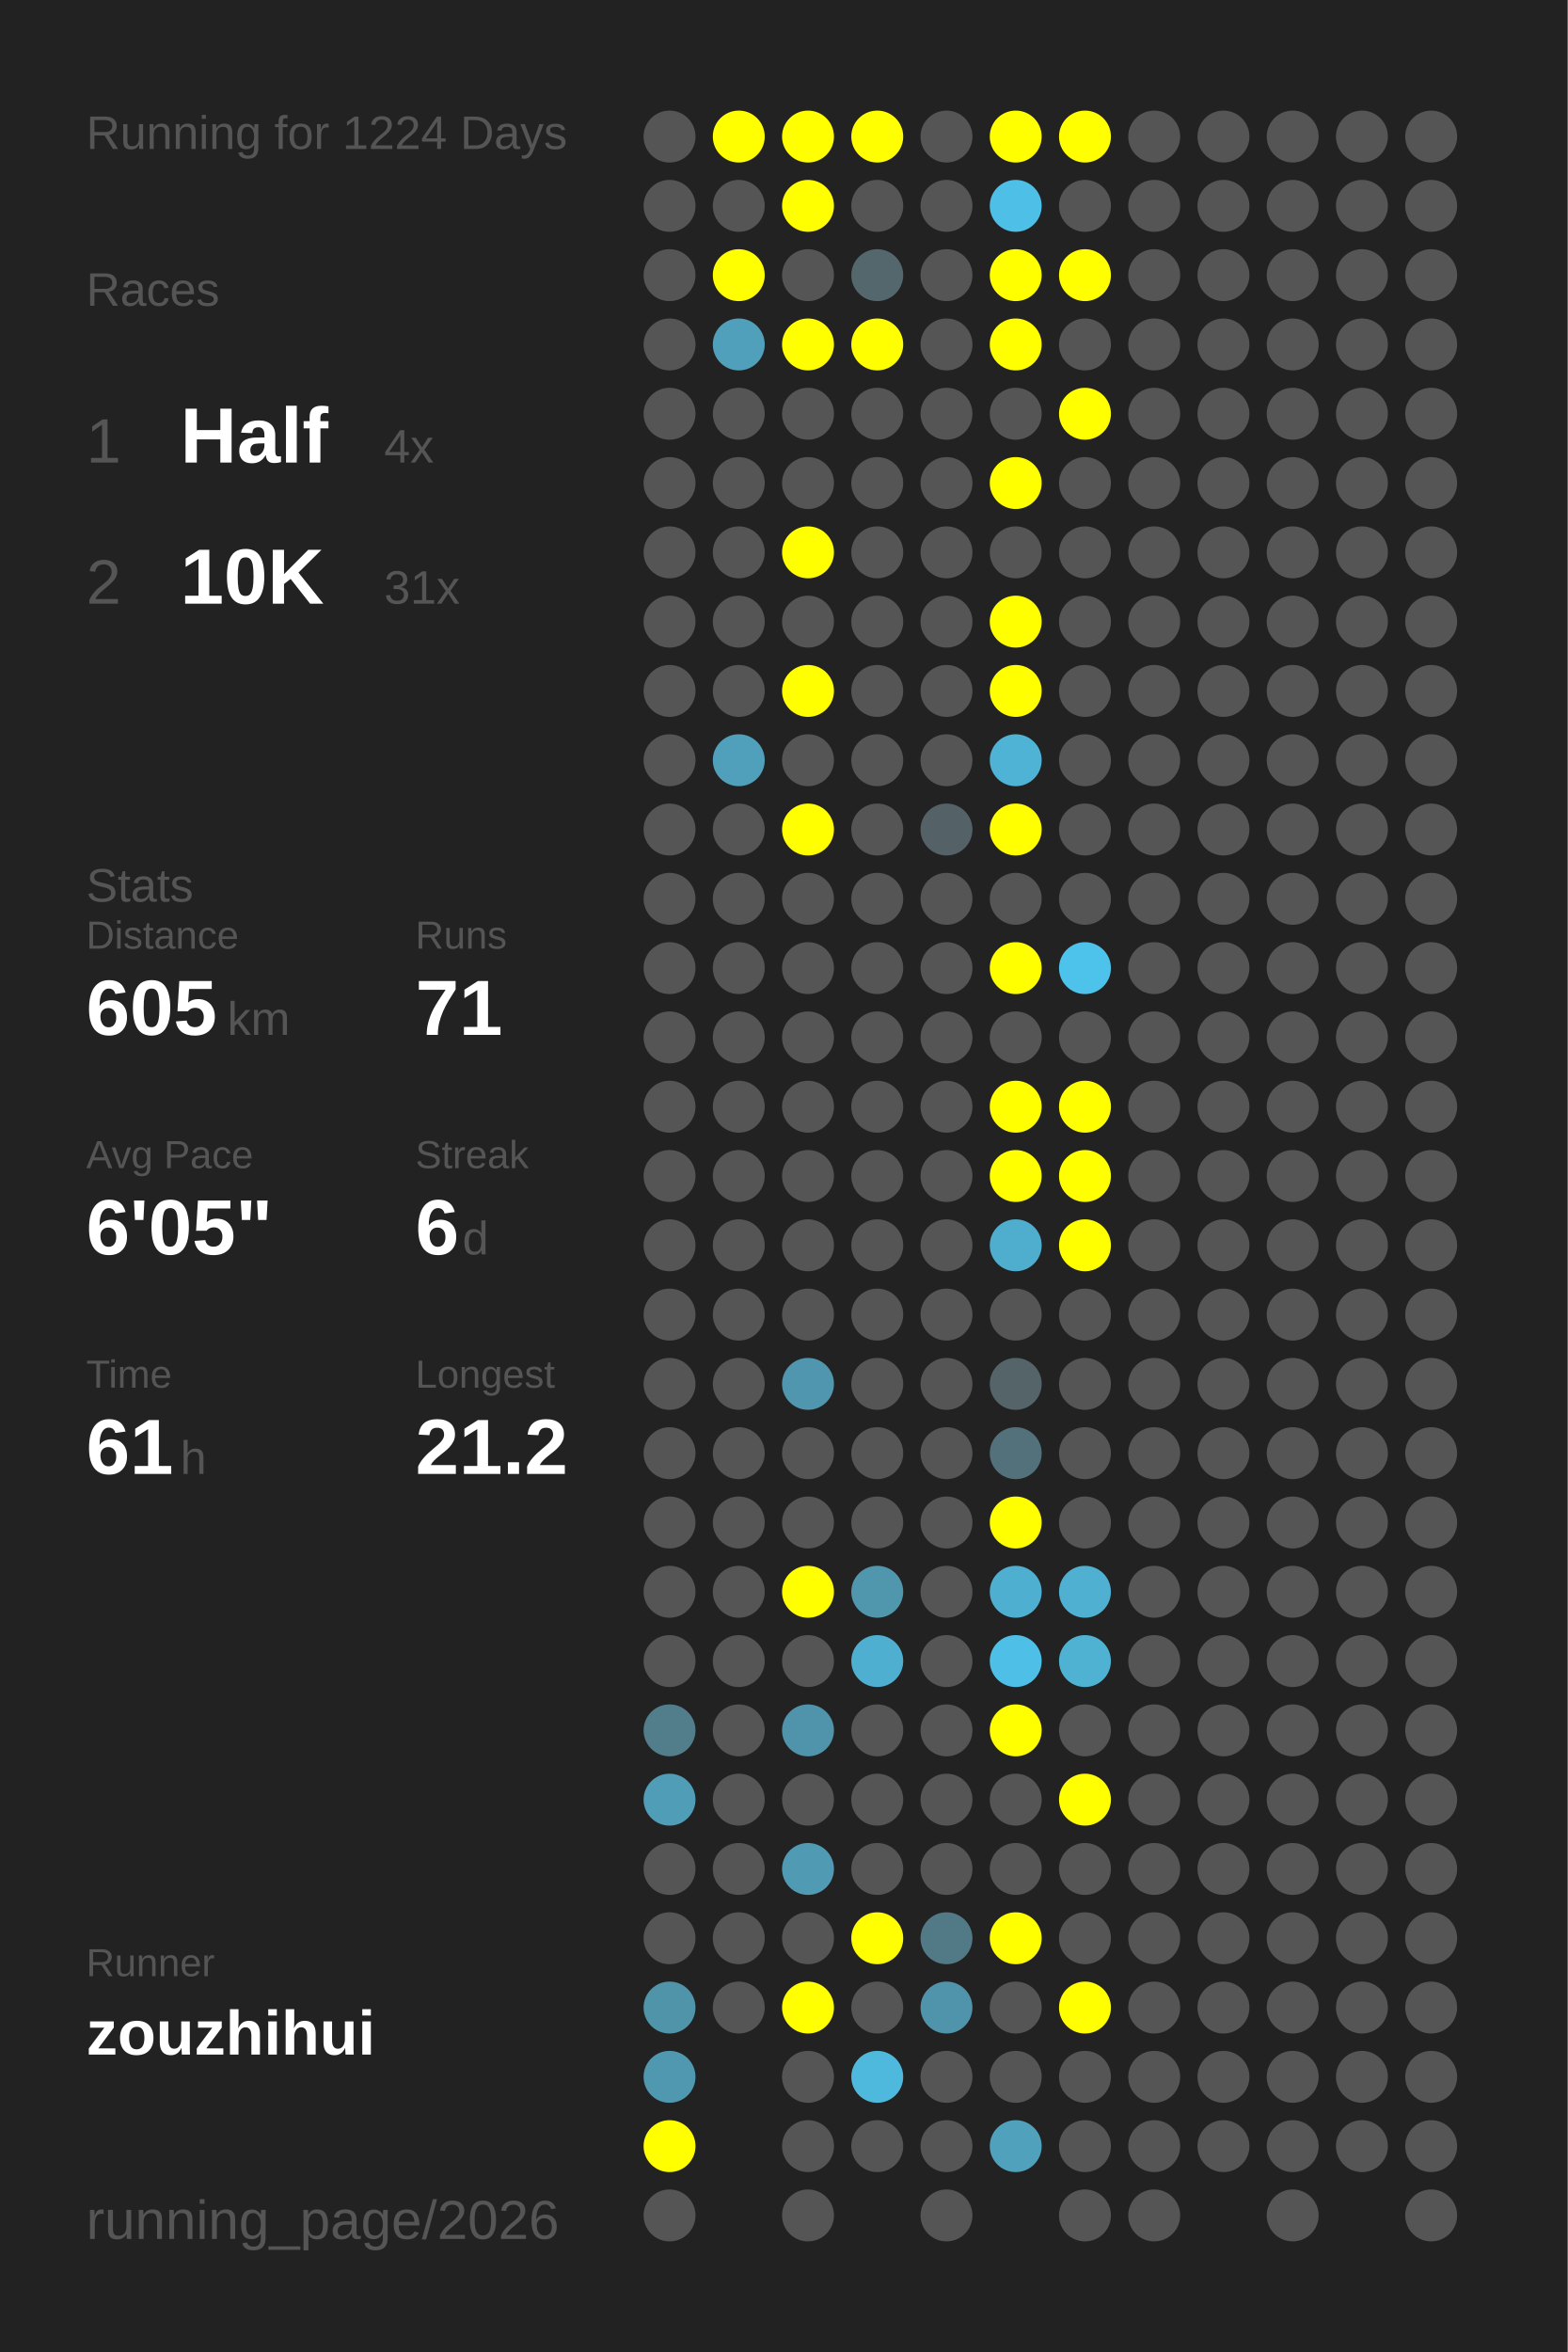
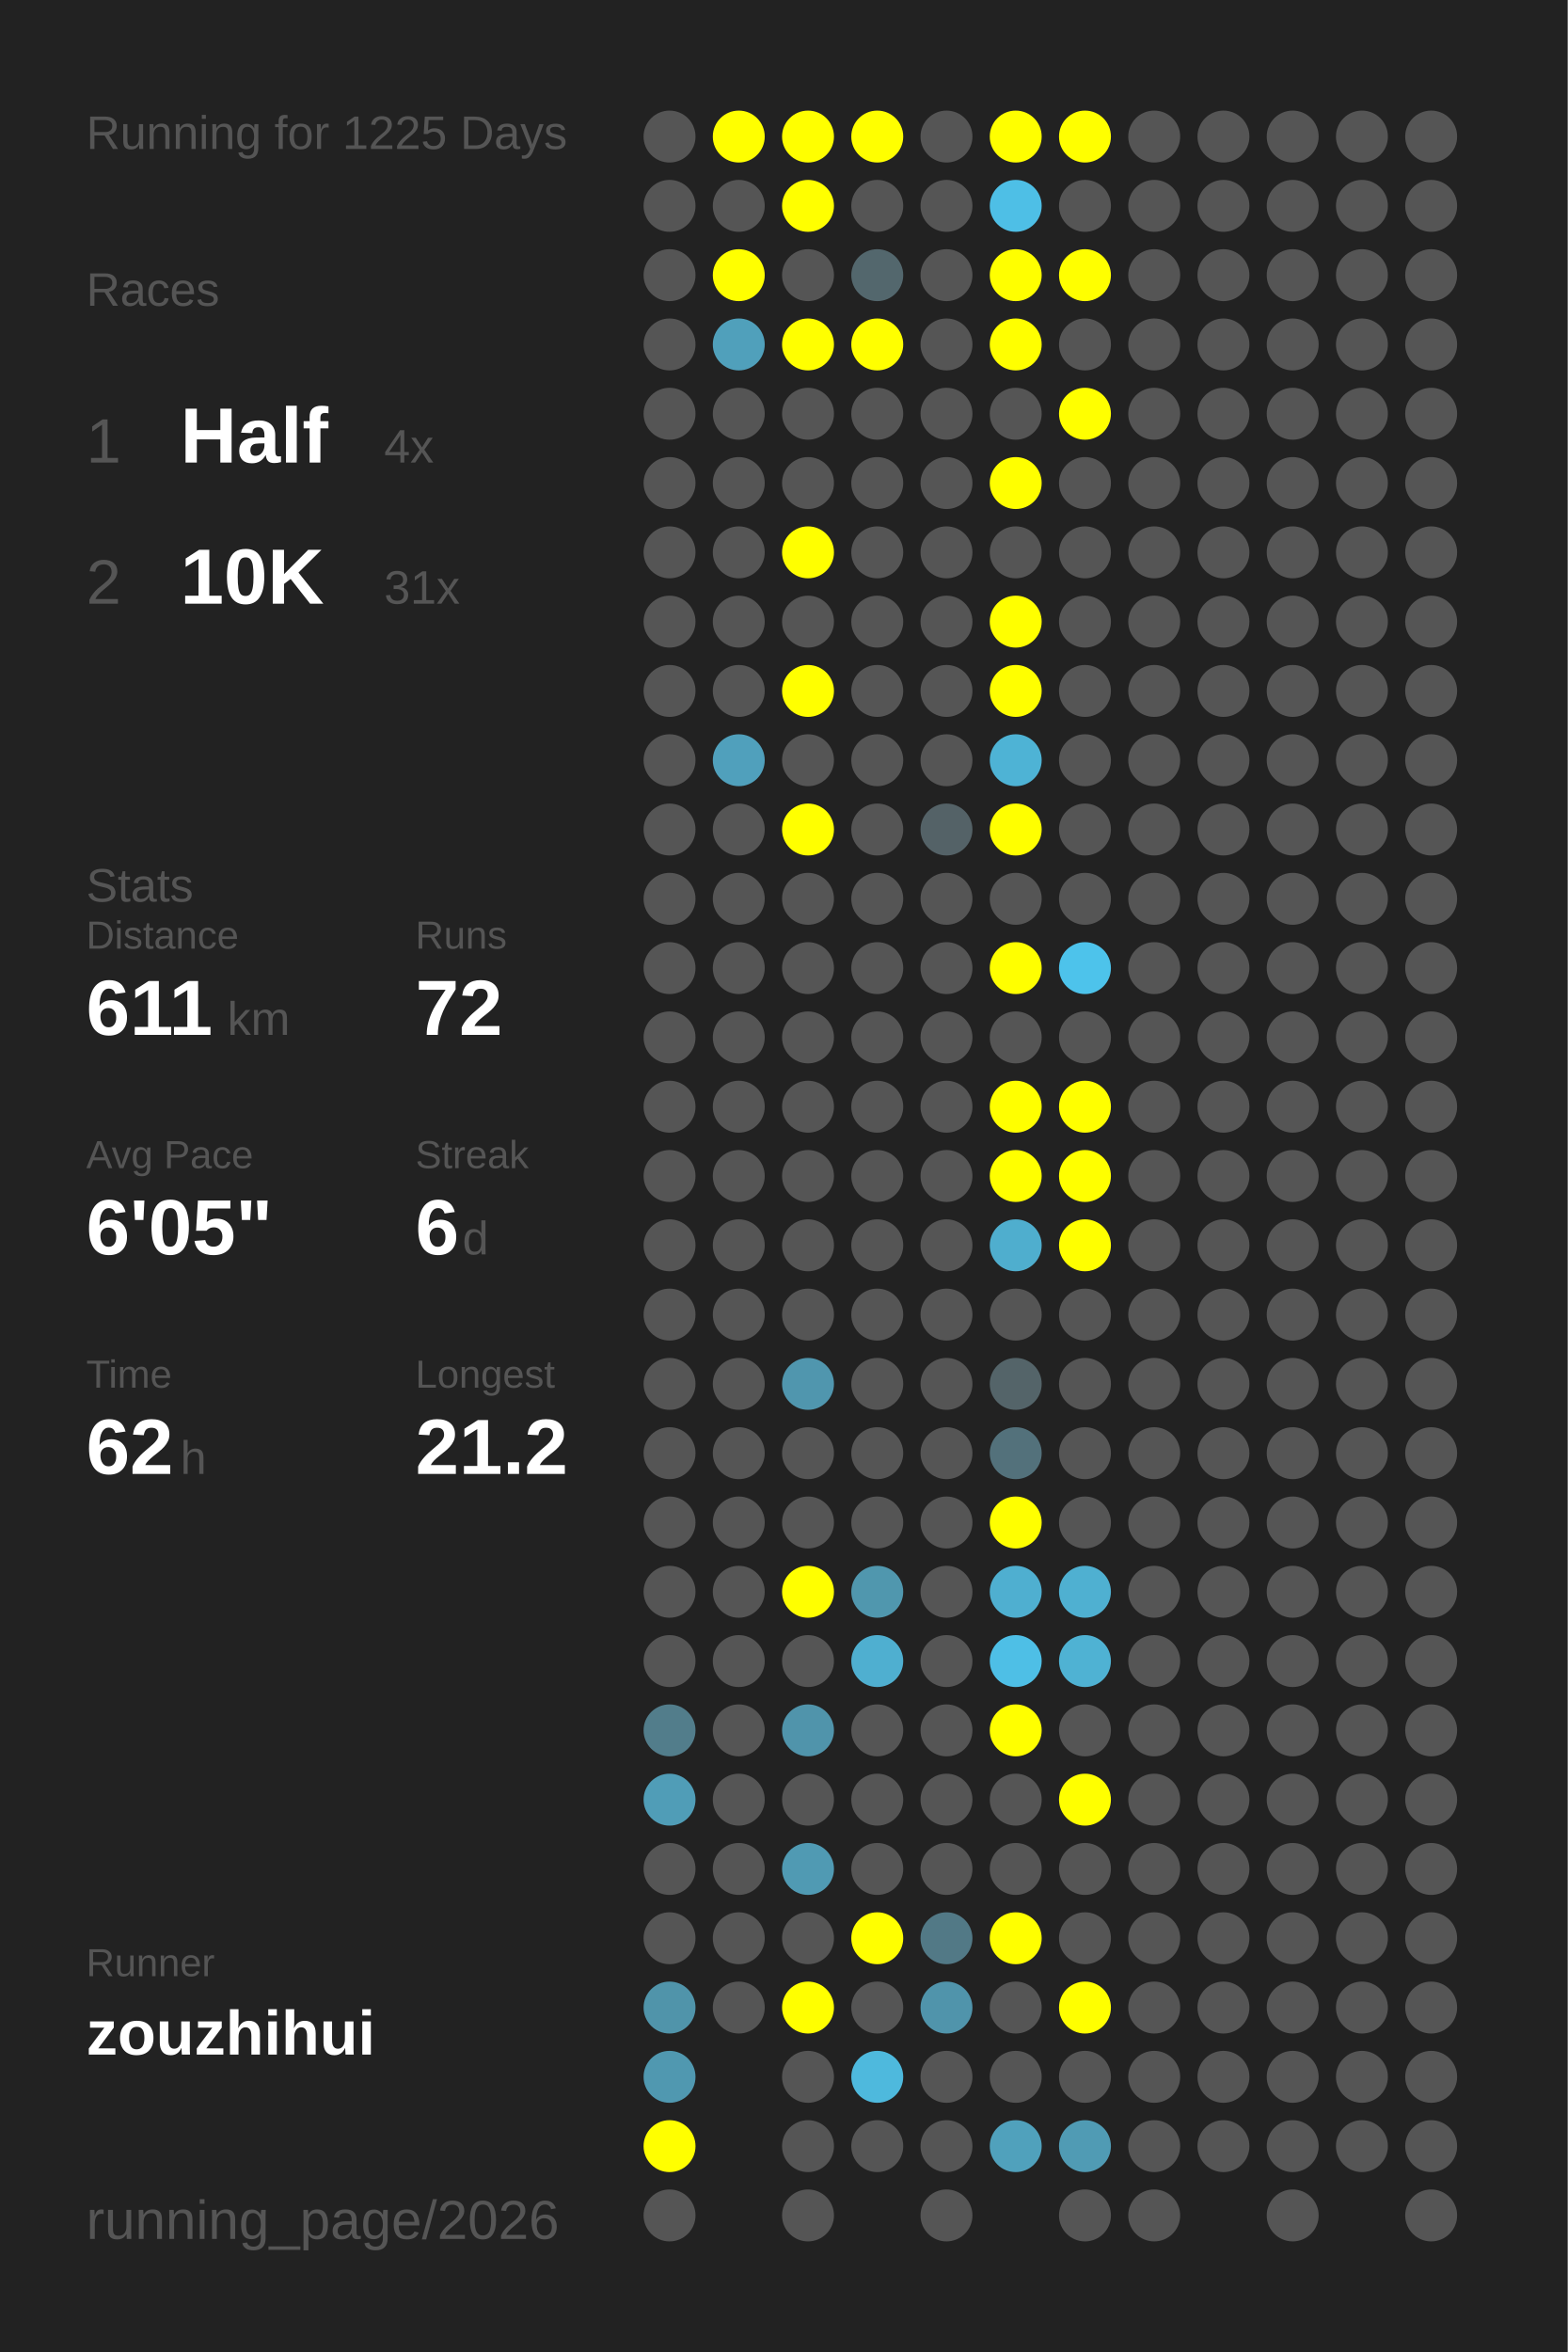
<svg xmlns="http://www.w3.org/2000/svg" baseProfile="full" height="300mm" version="1.1" viewBox="0,0,200,300" width="200mm">
  <defs />
  <rect fill="#222222" height="300" width="200" x="0" y="0" />
-   <text fill="#555555" style="font-size:6px; font-family:Arial;" x="11" y="19">Running for 1224 Days</text>
+   <text fill="#555555" style="font-size:6px; font-family:Arial;" x="11" y="19">Running for 1225 Days</text>
  <text fill="#555555" style="font-size:6px; font-family:Arial;" x="11" y="39">Races</text>
  <text fill="#555555" style="font-size:8px; font-family:Arial;" x="11" y="59">1</text>
  <text fill="#FFFFFF" style="font-size:10px; font-family:Arial; font-weight:bold;" x="23" y="59">Half</text>
  <text fill="#555555" style="font-size:6px; font-family:Arial;" x="49" y="59">4x</text>
  <text fill="#555555" style="font-size:8px; font-family:Arial;" x="11" y="77">2</text>
  <text fill="#FFFFFF" style="font-size:10px; font-family:Arial; font-weight:bold;" x="23" y="77">10K</text>
  <text fill="#555555" style="font-size:6px; font-family:Arial;" x="49" y="77">31x</text>
  <text fill="#555555" style="font-size:6px; font-family:Arial;" x="11" y="115">Stats</text>
  <text fill="#555555" style="font-size:5px; font-family:Arial;" x="11" y="121">Distance</text>
-   <text fill="#FFFFFF" style="font-size:10px; font-family:Arial; font-weight:bold;" x="11" y="132">605</text>
+   <text fill="#FFFFFF" style="font-size:10px; font-family:Arial; font-weight:bold;" x="11" y="132">611</text>
  <text fill="#555555" style="font-size:6px; font-family:Arial;" x="29" y="132">km</text>
  <text fill="#555555" style="font-size:5px; font-family:Arial;" x="53" y="121">Runs</text>
-   <text fill="#FFFFFF" style="font-size:10px; font-family:Arial; font-weight:bold;" x="53" y="132">71</text>
+   <text fill="#FFFFFF" style="font-size:10px; font-family:Arial; font-weight:bold;" x="53" y="132">72</text>
  <text fill="#555555" style="font-size:5px; font-family:Arial;" x="11" y="149">Avg Pace</text>
  <text fill="#FFFFFF" style="font-size:10px; font-family:Arial; font-weight:bold;" x="11" y="160">6'05"</text>
  <text fill="#555555" style="font-size:5px; font-family:Arial;" x="53" y="149">Streak</text>
  <text fill="#FFFFFF" style="font-size:10px; font-family:Arial; font-weight:bold;" x="53" y="160">6</text>
  <text fill="#555555" style="font-size:6px; font-family:Arial;" x="59" y="160">d</text>
  <text fill="#555555" style="font-size:5px; font-family:Arial;" x="11" y="177">Time</text>
-   <text fill="#FFFFFF" style="font-size:10px; font-family:Arial; font-weight:bold;" x="11" y="188">61</text>
+   <text fill="#FFFFFF" style="font-size:10px; font-family:Arial; font-weight:bold;" x="11" y="188">62</text>
  <text fill="#555555" style="font-size:6px; font-family:Arial;" x="23" y="188">h</text>
  <text fill="#555555" style="font-size:5px; font-family:Arial;" x="53" y="177">Longest</text>
  <text fill="#FFFFFF" style="font-size:10px; font-family:Arial; font-weight:bold;" x="53" y="188">21.2</text>
  <text fill="#555555" style="font-size:5px; font-family:Arial;" x="11" y="252.065">Runner</text>
  <text fill="#FFFFFF" style="font-size:8px; font-family:Arial; font-weight:bold;" x="11" y="262.065">zouzhihui</text>
  <text fill="#555555" style="font-size:7px; font-family:Arial;" x="11" y="285.581">running_page/2026</text>
  <circle cx="85.417" cy="17.419" fill="#555555" r="3.312" />
  <circle cx="85.417" cy="26.258" fill="#555555" r="3.312" />
  <circle cx="85.417" cy="35.097" fill="#555555" r="3.312" />
  <circle cx="85.417" cy="43.935" fill="#555555" r="3.312" />
  <circle cx="85.417" cy="52.774" fill="#555555" r="3.312" />
  <circle cx="85.417" cy="61.613" fill="#555555" r="3.312" />
  <circle cx="85.417" cy="70.452" fill="#555555" r="3.312" />
  <circle cx="85.417" cy="79.29" fill="#555555" r="3.312" />
  <circle cx="85.417" cy="88.129" fill="#555555" r="3.312" />
  <circle cx="85.417" cy="96.968" fill="#555555" r="3.312" />
  <circle cx="85.417" cy="105.806" fill="#555555" r="3.312" />
  <circle cx="85.417" cy="114.645" fill="#555555" r="3.312" />
  <circle cx="85.417" cy="123.484" fill="#555555" r="3.312" />
  <circle cx="85.417" cy="132.323" fill="#555555" r="3.312" />
  <circle cx="85.417" cy="141.161" fill="#555555" r="3.312" />
  <circle cx="85.417" cy="150" fill="#555555" r="3.312" />
  <circle cx="85.417" cy="158.839" fill="#555555" r="3.312" />
  <circle cx="85.417" cy="167.677" fill="#555555" r="3.312" />
  <circle cx="85.417" cy="176.516" fill="#555555" r="3.312" />
  <circle cx="85.417" cy="185.355" fill="#555555" r="3.312" />
  <circle cx="85.417" cy="194.194" fill="#555555" r="3.312" />
  <circle cx="85.417" cy="203.032" fill="#555555" r="3.312" />
  <circle cx="85.417" cy="211.871" fill="#555555" r="3.312" />
  <circle cx="85.417" cy="220.71" fill="#527d8b" r="3.312" />
  <circle cx="85.417" cy="229.548" fill="#509db7" r="3.312" />
  <circle cx="85.417" cy="238.387" fill="#555555" r="3.312" />
  <circle cx="85.417" cy="247.226" fill="#555555" r="3.312" />
  <circle cx="85.417" cy="256.065" fill="#5094aa" r="3.312" />
  <circle cx="85.417" cy="264.903" fill="#5098b0" r="3.312" />
  <circle cx="85.417" cy="273.742" fill="#FFFF00" r="3.312" />
  <circle cx="85.417" cy="282.581" fill="#555555" r="3.312" />
  <circle cx="94.25" cy="17.419" fill="#FFFF00" r="3.312" />
  <circle cx="94.25" cy="26.258" fill="#555555" r="3.312" />
  <circle cx="94.25" cy="35.097" fill="#FFFF00" r="3.312" />
  <circle cx="94.25" cy="43.935" fill="#50a0bb" r="3.312" />
  <circle cx="94.25" cy="52.774" fill="#555555" r="3.312" />
  <circle cx="94.25" cy="61.613" fill="#555555" r="3.312" />
  <circle cx="94.25" cy="70.452" fill="#555555" r="3.312" />
  <circle cx="94.25" cy="79.29" fill="#555555" r="3.312" />
  <circle cx="94.25" cy="88.129" fill="#555555" r="3.312" />
  <circle cx="94.25" cy="96.968" fill="#50a0bc" r="3.312" />
  <circle cx="94.25" cy="105.806" fill="#555555" r="3.312" />
  <circle cx="94.25" cy="114.645" fill="#555555" r="3.312" />
  <circle cx="94.25" cy="123.484" fill="#555555" r="3.312" />
  <circle cx="94.25" cy="132.323" fill="#555555" r="3.312" />
  <circle cx="94.25" cy="141.161" fill="#555555" r="3.312" />
  <circle cx="94.25" cy="150" fill="#555555" r="3.312" />
  <circle cx="94.25" cy="158.839" fill="#555555" r="3.312" />
  <circle cx="94.25" cy="167.677" fill="#555555" r="3.312" />
  <circle cx="94.25" cy="176.516" fill="#555555" r="3.312" />
  <circle cx="94.25" cy="185.355" fill="#555555" r="3.312" />
  <circle cx="94.25" cy="194.194" fill="#555555" r="3.312" />
  <circle cx="94.25" cy="203.032" fill="#555555" r="3.312" />
  <circle cx="94.25" cy="211.871" fill="#555555" r="3.312" />
  <circle cx="94.25" cy="220.71" fill="#555555" r="3.312" />
  <circle cx="94.25" cy="229.548" fill="#555555" r="3.312" />
  <circle cx="94.25" cy="238.387" fill="#555555" r="3.312" />
  <circle cx="94.25" cy="247.226" fill="#555555" r="3.312" />
  <circle cx="94.25" cy="256.065" fill="#555555" r="3.312" />
  <circle cx="103.083" cy="17.419" fill="#FFFF00" r="3.312" />
  <circle cx="103.083" cy="26.258" fill="#FFFF00" r="3.312" />
  <circle cx="103.083" cy="35.097" fill="#555555" r="3.312" />
  <circle cx="103.083" cy="43.935" fill="#FFFF00" r="3.312" />
  <circle cx="103.083" cy="52.774" fill="#555555" r="3.312" />
  <circle cx="103.083" cy="61.613" fill="#555555" r="3.312" />
  <circle cx="103.083" cy="70.452" fill="#FFFF00" r="3.312" />
  <circle cx="103.083" cy="79.29" fill="#555555" r="3.312" />
  <circle cx="103.083" cy="88.129" fill="#FFFF00" r="3.312" />
  <circle cx="103.083" cy="96.968" fill="#555555" r="3.312" />
  <circle cx="103.083" cy="105.806" fill="#FFFF00" r="3.312" />
  <circle cx="103.083" cy="114.645" fill="#555555" r="3.312" />
  <circle cx="103.083" cy="123.484" fill="#555555" r="3.312" />
  <circle cx="103.083" cy="132.323" fill="#555555" r="3.312" />
  <circle cx="103.083" cy="141.161" fill="#555555" r="3.312" />
  <circle cx="103.083" cy="150" fill="#555555" r="3.312" />
  <circle cx="103.083" cy="158.839" fill="#555555" r="3.312" />
  <circle cx="103.083" cy="167.677" fill="#555555" r="3.312" />
  <circle cx="103.083" cy="176.516" fill="#5096ae" r="3.312" />
  <circle cx="103.083" cy="185.355" fill="#555555" r="3.312" />
  <circle cx="103.083" cy="194.194" fill="#555555" r="3.312" />
  <circle cx="103.083" cy="203.032" fill="#FFFF00" r="3.312" />
  <circle cx="103.083" cy="211.871" fill="#555555" r="3.312" />
  <circle cx="103.083" cy="220.71" fill="#5094ab" r="3.312" />
  <circle cx="103.083" cy="229.548" fill="#555555" r="3.312" />
  <circle cx="103.083" cy="238.387" fill="#509ab3" r="3.312" />
  <circle cx="103.083" cy="247.226" fill="#555555" r="3.312" />
  <circle cx="103.083" cy="256.065" fill="#FFFF00" r="3.312" />
  <circle cx="103.083" cy="264.903" fill="#555555" r="3.312" />
  <circle cx="103.083" cy="273.742" fill="#555555" r="3.312" />
  <circle cx="103.083" cy="282.581" fill="#555555" r="3.312" />
  <circle cx="111.917" cy="17.419" fill="#FFFF00" r="3.312" />
  <circle cx="111.917" cy="26.258" fill="#555555" r="3.312" />
  <circle cx="111.917" cy="35.097" fill="#53676d" r="3.312" />
  <circle cx="111.917" cy="43.935" fill="#FFFF00" r="3.312" />
  <circle cx="111.917" cy="52.774" fill="#555555" r="3.312" />
  <circle cx="111.917" cy="61.613" fill="#555555" r="3.312" />
  <circle cx="111.917" cy="70.452" fill="#555555" r="3.312" />
  <circle cx="111.917" cy="79.29" fill="#555555" r="3.312" />
  <circle cx="111.917" cy="88.129" fill="#555555" r="3.312" />
  <circle cx="111.917" cy="96.968" fill="#555555" r="3.312" />
  <circle cx="111.917" cy="105.806" fill="#555555" r="3.312" />
  <circle cx="111.917" cy="114.645" fill="#555555" r="3.312" />
  <circle cx="111.917" cy="123.484" fill="#555555" r="3.312" />
  <circle cx="111.917" cy="132.323" fill="#555555" r="3.312" />
  <circle cx="111.917" cy="141.161" fill="#555555" r="3.312" />
  <circle cx="111.917" cy="150" fill="#555555" r="3.312" />
  <circle cx="111.917" cy="158.839" fill="#555555" r="3.312" />
  <circle cx="111.917" cy="167.677" fill="#555555" r="3.312" />
  <circle cx="111.917" cy="176.516" fill="#555555" r="3.312" />
  <circle cx="111.917" cy="185.355" fill="#555555" r="3.312" />
  <circle cx="111.917" cy="194.194" fill="#555555" r="3.312" />
  <circle cx="111.917" cy="203.032" fill="#5097ae" r="3.312" />
  <circle cx="111.917" cy="211.871" fill="#4fafd0" r="3.312" />
  <circle cx="111.917" cy="220.71" fill="#555555" r="3.312" />
  <circle cx="111.917" cy="229.548" fill="#555555" r="3.312" />
  <circle cx="111.917" cy="238.387" fill="#555555" r="3.312" />
  <circle cx="111.917" cy="247.226" fill="#FFFF00" r="3.312" />
  <circle cx="111.917" cy="256.065" fill="#555555" r="3.312" />
  <circle cx="111.917" cy="264.903" fill="#4eb9dd" r="3.312" />
  <circle cx="111.917" cy="273.742" fill="#555555" r="3.312" />
  <circle cx="120.75" cy="17.419" fill="#555555" r="3.312" />
  <circle cx="120.75" cy="26.258" fill="#555555" r="3.312" />
  <circle cx="120.75" cy="35.097" fill="#555555" r="3.312" />
  <circle cx="120.75" cy="43.935" fill="#555555" r="3.312" />
  <circle cx="120.75" cy="52.774" fill="#555555" r="3.312" />
  <circle cx="120.75" cy="61.613" fill="#555555" r="3.312" />
  <circle cx="120.75" cy="70.452" fill="#555555" r="3.312" />
  <circle cx="120.75" cy="79.29" fill="#555555" r="3.312" />
  <circle cx="120.75" cy="88.129" fill="#555555" r="3.312" />
  <circle cx="120.75" cy="96.968" fill="#555555" r="3.312" />
  <circle cx="120.75" cy="105.806" fill="#546267" r="3.312" />
  <circle cx="120.75" cy="114.645" fill="#555555" r="3.312" />
  <circle cx="120.75" cy="123.484" fill="#555555" r="3.312" />
  <circle cx="120.75" cy="132.323" fill="#555555" r="3.312" />
  <circle cx="120.75" cy="141.161" fill="#555555" r="3.312" />
  <circle cx="120.75" cy="150" fill="#555555" r="3.312" />
  <circle cx="120.75" cy="158.839" fill="#555555" r="3.312" />
  <circle cx="120.75" cy="167.677" fill="#555555" r="3.312" />
  <circle cx="120.75" cy="176.516" fill="#555555" r="3.312" />
  <circle cx="120.75" cy="185.355" fill="#555555" r="3.312" />
  <circle cx="120.75" cy="194.194" fill="#555555" r="3.312" />
  <circle cx="120.75" cy="203.032" fill="#555555" r="3.312" />
  <circle cx="120.75" cy="211.871" fill="#555555" r="3.312" />
  <circle cx="120.75" cy="220.71" fill="#555555" r="3.312" />
  <circle cx="120.75" cy="229.548" fill="#555555" r="3.312" />
  <circle cx="120.75" cy="238.387" fill="#555555" r="3.312" />
  <circle cx="120.75" cy="247.226" fill="#527986" r="3.312" />
  <circle cx="120.75" cy="256.065" fill="#5094ab" r="3.312" />
  <circle cx="120.75" cy="264.903" fill="#555555" r="3.312" />
  <circle cx="120.75" cy="273.742" fill="#555555" r="3.312" />
  <circle cx="120.75" cy="282.581" fill="#555555" r="3.312" />
  <circle cx="129.583" cy="17.419" fill="#FFFF00" r="3.312" />
  <circle cx="129.583" cy="26.258" fill="#4ebfe6" r="3.312" />
  <circle cx="129.583" cy="35.097" fill="#FFFF00" r="3.312" />
  <circle cx="129.583" cy="43.935" fill="#FFFF00" r="3.312" />
  <circle cx="129.583" cy="52.774" fill="#555555" r="3.312" />
  <circle cx="129.583" cy="61.613" fill="#FFFF00" r="3.312" />
  <circle cx="129.583" cy="70.452" fill="#555555" r="3.312" />
  <circle cx="129.583" cy="79.29" fill="#FFFF00" r="3.312" />
  <circle cx="129.583" cy="88.129" fill="#FFFF00" r="3.312" />
  <circle cx="129.583" cy="96.968" fill="#4eb3d5" r="3.312" />
  <circle cx="129.583" cy="105.806" fill="#FFFF00" r="3.312" />
  <circle cx="129.583" cy="114.645" fill="#555555" r="3.312" />
  <circle cx="129.583" cy="123.484" fill="#FFFF00" r="3.312" />
  <circle cx="129.583" cy="132.323" fill="#555555" r="3.312" />
  <circle cx="129.583" cy="141.161" fill="#FFFF00" r="3.312" />
  <circle cx="129.583" cy="150" fill="#FFFF00" r="3.312" />
  <circle cx="129.583" cy="158.839" fill="#4faece" r="3.312" />
  <circle cx="129.583" cy="167.677" fill="#555555" r="3.312" />
  <circle cx="129.583" cy="176.516" fill="#546469" r="3.312" />
  <circle cx="129.583" cy="185.355" fill="#53717b" r="3.312" />
  <circle cx="129.583" cy="194.194" fill="#FFFF00" r="3.312" />
  <circle cx="129.583" cy="203.032" fill="#4fafd0" r="3.312" />
  <circle cx="129.583" cy="211.871" fill="#4ebfe6" r="3.312" />
  <circle cx="129.583" cy="220.71" fill="#FFFF00" r="3.312" />
  <circle cx="129.583" cy="229.548" fill="#555555" r="3.312" />
  <circle cx="129.583" cy="238.387" fill="#555555" r="3.312" />
  <circle cx="129.583" cy="247.226" fill="#FFFF00" r="3.312" />
  <circle cx="129.583" cy="256.065" fill="#555555" r="3.312" />
  <circle cx="129.583" cy="264.903" fill="#555555" r="3.312" />
  <circle cx="129.583" cy="273.742" fill="#50a1bc" r="3.312" />
  <circle cx="138.417" cy="17.419" fill="#FFFF00" r="3.312" />
  <circle cx="138.417" cy="26.258" fill="#555555" r="3.312" />
  <circle cx="138.417" cy="35.097" fill="#FFFF00" r="3.312" />
  <circle cx="138.417" cy="43.935" fill="#555555" r="3.312" />
  <circle cx="138.417" cy="52.774" fill="#FFFF00" r="3.312" />
  <circle cx="138.417" cy="61.613" fill="#555555" r="3.312" />
  <circle cx="138.417" cy="70.452" fill="#555555" r="3.312" />
  <circle cx="138.417" cy="79.29" fill="#555555" r="3.312" />
  <circle cx="138.417" cy="88.129" fill="#555555" r="3.312" />
  <circle cx="138.417" cy="96.968" fill="#555555" r="3.312" />
  <circle cx="138.417" cy="105.806" fill="#555555" r="3.312" />
  <circle cx="138.417" cy="114.645" fill="#555555" r="3.312" />
  <circle cx="138.417" cy="123.484" fill="#4dc3eb" r="3.312" />
  <circle cx="138.417" cy="132.323" fill="#555555" r="3.312" />
  <circle cx="138.417" cy="141.161" fill="#FFFF00" r="3.312" />
  <circle cx="138.417" cy="150" fill="#FFFF00" r="3.312" />
  <circle cx="138.417" cy="158.839" fill="#FFFF00" r="3.312" />
  <circle cx="138.417" cy="167.677" fill="#555555" r="3.312" />
  <circle cx="138.417" cy="176.516" fill="#555555" r="3.312" />
  <circle cx="138.417" cy="185.355" fill="#555555" r="3.312" />
  <circle cx="138.417" cy="194.194" fill="#555555" r="3.312" />
  <circle cx="138.417" cy="203.032" fill="#4fb0d1" r="3.312" />
  <circle cx="138.417" cy="211.871" fill="#4fb2d3" r="3.312" />
  <circle cx="138.417" cy="220.71" fill="#555555" r="3.312" />
  <circle cx="138.417" cy="229.548" fill="#FFFF00" r="3.312" />
  <circle cx="138.417" cy="238.387" fill="#555555" r="3.312" />
  <circle cx="138.417" cy="247.226" fill="#555555" r="3.312" />
  <circle cx="138.417" cy="256.065" fill="#FFFF00" r="3.312" />
  <circle cx="138.417" cy="264.903" fill="#555555" r="3.312" />
-   <circle cx="138.417" cy="273.742" fill="#555555" r="3.312" />
+   <circle cx="138.417" cy="273.742" fill="#509bb4" r="3.312" />
  <circle cx="138.417" cy="282.581" fill="#555555" r="3.312" />
  <circle cx="147.25" cy="17.419" fill="#555555" r="3.312" />
  <circle cx="147.25" cy="26.258" fill="#555555" r="3.312" />
  <circle cx="147.25" cy="35.097" fill="#555555" r="3.312" />
  <circle cx="147.25" cy="43.935" fill="#555555" r="3.312" />
  <circle cx="147.25" cy="52.774" fill="#555555" r="3.312" />
  <circle cx="147.25" cy="61.613" fill="#555555" r="3.312" />
  <circle cx="147.25" cy="70.452" fill="#555555" r="3.312" />
  <circle cx="147.25" cy="79.29" fill="#555555" r="3.312" />
  <circle cx="147.25" cy="88.129" fill="#555555" r="3.312" />
  <circle cx="147.25" cy="96.968" fill="#555555" r="3.312" />
  <circle cx="147.25" cy="105.806" fill="#555555" r="3.312" />
  <circle cx="147.25" cy="114.645" fill="#555555" r="3.312" />
  <circle cx="147.25" cy="123.484" fill="#555555" r="3.312" />
  <circle cx="147.25" cy="132.323" fill="#555555" r="3.312" />
  <circle cx="147.25" cy="141.161" fill="#555555" r="3.312" />
  <circle cx="147.25" cy="150" fill="#555555" r="3.312" />
  <circle cx="147.25" cy="158.839" fill="#555555" r="3.312" />
  <circle cx="147.25" cy="167.677" fill="#555555" r="3.312" />
  <circle cx="147.25" cy="176.516" fill="#555555" r="3.312" />
  <circle cx="147.25" cy="185.355" fill="#555555" r="3.312" />
  <circle cx="147.25" cy="194.194" fill="#555555" r="3.312" />
  <circle cx="147.25" cy="203.032" fill="#555555" r="3.312" />
  <circle cx="147.25" cy="211.871" fill="#555555" r="3.312" />
  <circle cx="147.25" cy="220.71" fill="#555555" r="3.312" />
  <circle cx="147.25" cy="229.548" fill="#555555" r="3.312" />
  <circle cx="147.25" cy="238.387" fill="#555555" r="3.312" />
  <circle cx="147.25" cy="247.226" fill="#555555" r="3.312" />
  <circle cx="147.25" cy="256.065" fill="#555555" r="3.312" />
  <circle cx="147.25" cy="264.903" fill="#555555" r="3.312" />
  <circle cx="147.25" cy="273.742" fill="#555555" r="3.312" />
  <circle cx="147.25" cy="282.581" fill="#555555" r="3.312" />
  <circle cx="156.083" cy="17.419" fill="#555555" r="3.312" />
  <circle cx="156.083" cy="26.258" fill="#555555" r="3.312" />
  <circle cx="156.083" cy="35.097" fill="#555555" r="3.312" />
  <circle cx="156.083" cy="43.935" fill="#555555" r="3.312" />
  <circle cx="156.083" cy="52.774" fill="#555555" r="3.312" />
  <circle cx="156.083" cy="61.613" fill="#555555" r="3.312" />
  <circle cx="156.083" cy="70.452" fill="#555555" r="3.312" />
  <circle cx="156.083" cy="79.29" fill="#555555" r="3.312" />
  <circle cx="156.083" cy="88.129" fill="#555555" r="3.312" />
  <circle cx="156.083" cy="96.968" fill="#555555" r="3.312" />
  <circle cx="156.083" cy="105.806" fill="#555555" r="3.312" />
  <circle cx="156.083" cy="114.645" fill="#555555" r="3.312" />
  <circle cx="156.083" cy="123.484" fill="#555555" r="3.312" />
  <circle cx="156.083" cy="132.323" fill="#555555" r="3.312" />
  <circle cx="156.083" cy="141.161" fill="#555555" r="3.312" />
  <circle cx="156.083" cy="150" fill="#555555" r="3.312" />
  <circle cx="156.083" cy="158.839" fill="#555555" r="3.312" />
  <circle cx="156.083" cy="167.677" fill="#555555" r="3.312" />
  <circle cx="156.083" cy="176.516" fill="#555555" r="3.312" />
  <circle cx="156.083" cy="185.355" fill="#555555" r="3.312" />
  <circle cx="156.083" cy="194.194" fill="#555555" r="3.312" />
  <circle cx="156.083" cy="203.032" fill="#555555" r="3.312" />
  <circle cx="156.083" cy="211.871" fill="#555555" r="3.312" />
  <circle cx="156.083" cy="220.71" fill="#555555" r="3.312" />
  <circle cx="156.083" cy="229.548" fill="#555555" r="3.312" />
  <circle cx="156.083" cy="238.387" fill="#555555" r="3.312" />
  <circle cx="156.083" cy="247.226" fill="#555555" r="3.312" />
  <circle cx="156.083" cy="256.065" fill="#555555" r="3.312" />
  <circle cx="156.083" cy="264.903" fill="#555555" r="3.312" />
  <circle cx="156.083" cy="273.742" fill="#555555" r="3.312" />
  <circle cx="164.917" cy="17.419" fill="#555555" r="3.312" />
  <circle cx="164.917" cy="26.258" fill="#555555" r="3.312" />
  <circle cx="164.917" cy="35.097" fill="#555555" r="3.312" />
  <circle cx="164.917" cy="43.935" fill="#555555" r="3.312" />
  <circle cx="164.917" cy="52.774" fill="#555555" r="3.312" />
  <circle cx="164.917" cy="61.613" fill="#555555" r="3.312" />
  <circle cx="164.917" cy="70.452" fill="#555555" r="3.312" />
  <circle cx="164.917" cy="79.29" fill="#555555" r="3.312" />
  <circle cx="164.917" cy="88.129" fill="#555555" r="3.312" />
  <circle cx="164.917" cy="96.968" fill="#555555" r="3.312" />
  <circle cx="164.917" cy="105.806" fill="#555555" r="3.312" />
  <circle cx="164.917" cy="114.645" fill="#555555" r="3.312" />
  <circle cx="164.917" cy="123.484" fill="#555555" r="3.312" />
  <circle cx="164.917" cy="132.323" fill="#555555" r="3.312" />
  <circle cx="164.917" cy="141.161" fill="#555555" r="3.312" />
  <circle cx="164.917" cy="150" fill="#555555" r="3.312" />
  <circle cx="164.917" cy="158.839" fill="#555555" r="3.312" />
  <circle cx="164.917" cy="167.677" fill="#555555" r="3.312" />
  <circle cx="164.917" cy="176.516" fill="#555555" r="3.312" />
  <circle cx="164.917" cy="185.355" fill="#555555" r="3.312" />
  <circle cx="164.917" cy="194.194" fill="#555555" r="3.312" />
  <circle cx="164.917" cy="203.032" fill="#555555" r="3.312" />
  <circle cx="164.917" cy="211.871" fill="#555555" r="3.312" />
  <circle cx="164.917" cy="220.71" fill="#555555" r="3.312" />
  <circle cx="164.917" cy="229.548" fill="#555555" r="3.312" />
  <circle cx="164.917" cy="238.387" fill="#555555" r="3.312" />
  <circle cx="164.917" cy="247.226" fill="#555555" r="3.312" />
  <circle cx="164.917" cy="256.065" fill="#555555" r="3.312" />
  <circle cx="164.917" cy="264.903" fill="#555555" r="3.312" />
  <circle cx="164.917" cy="273.742" fill="#555555" r="3.312" />
  <circle cx="164.917" cy="282.581" fill="#555555" r="3.312" />
  <circle cx="173.75" cy="17.419" fill="#555555" r="3.312" />
  <circle cx="173.75" cy="26.258" fill="#555555" r="3.312" />
  <circle cx="173.75" cy="35.097" fill="#555555" r="3.312" />
  <circle cx="173.75" cy="43.935" fill="#555555" r="3.312" />
  <circle cx="173.75" cy="52.774" fill="#555555" r="3.312" />
  <circle cx="173.75" cy="61.613" fill="#555555" r="3.312" />
  <circle cx="173.75" cy="70.452" fill="#555555" r="3.312" />
  <circle cx="173.75" cy="79.29" fill="#555555" r="3.312" />
  <circle cx="173.75" cy="88.129" fill="#555555" r="3.312" />
  <circle cx="173.75" cy="96.968" fill="#555555" r="3.312" />
  <circle cx="173.75" cy="105.806" fill="#555555" r="3.312" />
  <circle cx="173.75" cy="114.645" fill="#555555" r="3.312" />
  <circle cx="173.75" cy="123.484" fill="#555555" r="3.312" />
  <circle cx="173.75" cy="132.323" fill="#555555" r="3.312" />
  <circle cx="173.75" cy="141.161" fill="#555555" r="3.312" />
  <circle cx="173.75" cy="150" fill="#555555" r="3.312" />
  <circle cx="173.75" cy="158.839" fill="#555555" r="3.312" />
  <circle cx="173.75" cy="167.677" fill="#555555" r="3.312" />
  <circle cx="173.75" cy="176.516" fill="#555555" r="3.312" />
  <circle cx="173.75" cy="185.355" fill="#555555" r="3.312" />
  <circle cx="173.75" cy="194.194" fill="#555555" r="3.312" />
  <circle cx="173.75" cy="203.032" fill="#555555" r="3.312" />
  <circle cx="173.75" cy="211.871" fill="#555555" r="3.312" />
  <circle cx="173.75" cy="220.71" fill="#555555" r="3.312" />
  <circle cx="173.75" cy="229.548" fill="#555555" r="3.312" />
  <circle cx="173.75" cy="238.387" fill="#555555" r="3.312" />
  <circle cx="173.75" cy="247.226" fill="#555555" r="3.312" />
  <circle cx="173.75" cy="256.065" fill="#555555" r="3.312" />
  <circle cx="173.75" cy="264.903" fill="#555555" r="3.312" />
  <circle cx="173.75" cy="273.742" fill="#555555" r="3.312" />
  <circle cx="182.583" cy="17.419" fill="#555555" r="3.312" />
  <circle cx="182.583" cy="26.258" fill="#555555" r="3.312" />
  <circle cx="182.583" cy="35.097" fill="#555555" r="3.312" />
  <circle cx="182.583" cy="43.935" fill="#555555" r="3.312" />
  <circle cx="182.583" cy="52.774" fill="#555555" r="3.312" />
  <circle cx="182.583" cy="61.613" fill="#555555" r="3.312" />
  <circle cx="182.583" cy="70.452" fill="#555555" r="3.312" />
  <circle cx="182.583" cy="79.29" fill="#555555" r="3.312" />
  <circle cx="182.583" cy="88.129" fill="#555555" r="3.312" />
  <circle cx="182.583" cy="96.968" fill="#555555" r="3.312" />
  <circle cx="182.583" cy="105.806" fill="#555555" r="3.312" />
  <circle cx="182.583" cy="114.645" fill="#555555" r="3.312" />
  <circle cx="182.583" cy="123.484" fill="#555555" r="3.312" />
  <circle cx="182.583" cy="132.323" fill="#555555" r="3.312" />
  <circle cx="182.583" cy="141.161" fill="#555555" r="3.312" />
  <circle cx="182.583" cy="150" fill="#555555" r="3.312" />
  <circle cx="182.583" cy="158.839" fill="#555555" r="3.312" />
  <circle cx="182.583" cy="167.677" fill="#555555" r="3.312" />
  <circle cx="182.583" cy="176.516" fill="#555555" r="3.312" />
  <circle cx="182.583" cy="185.355" fill="#555555" r="3.312" />
  <circle cx="182.583" cy="194.194" fill="#555555" r="3.312" />
  <circle cx="182.583" cy="203.032" fill="#555555" r="3.312" />
  <circle cx="182.583" cy="211.871" fill="#555555" r="3.312" />
  <circle cx="182.583" cy="220.71" fill="#555555" r="3.312" />
  <circle cx="182.583" cy="229.548" fill="#555555" r="3.312" />
  <circle cx="182.583" cy="238.387" fill="#555555" r="3.312" />
  <circle cx="182.583" cy="247.226" fill="#555555" r="3.312" />
  <circle cx="182.583" cy="256.065" fill="#555555" r="3.312" />
  <circle cx="182.583" cy="264.903" fill="#555555" r="3.312" />
  <circle cx="182.583" cy="273.742" fill="#555555" r="3.312" />
  <circle cx="182.583" cy="282.581" fill="#555555" r="3.312" />
</svg>
